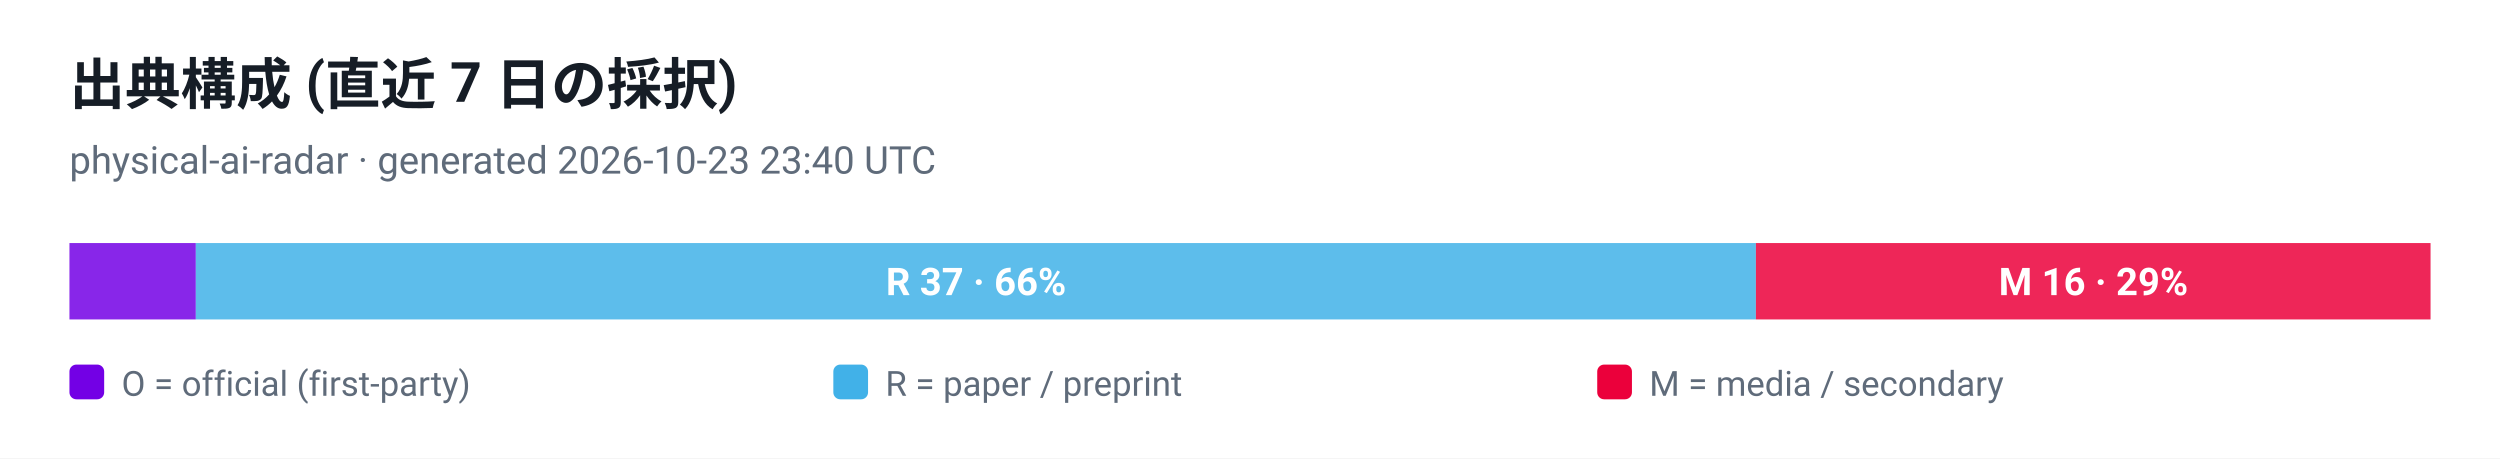
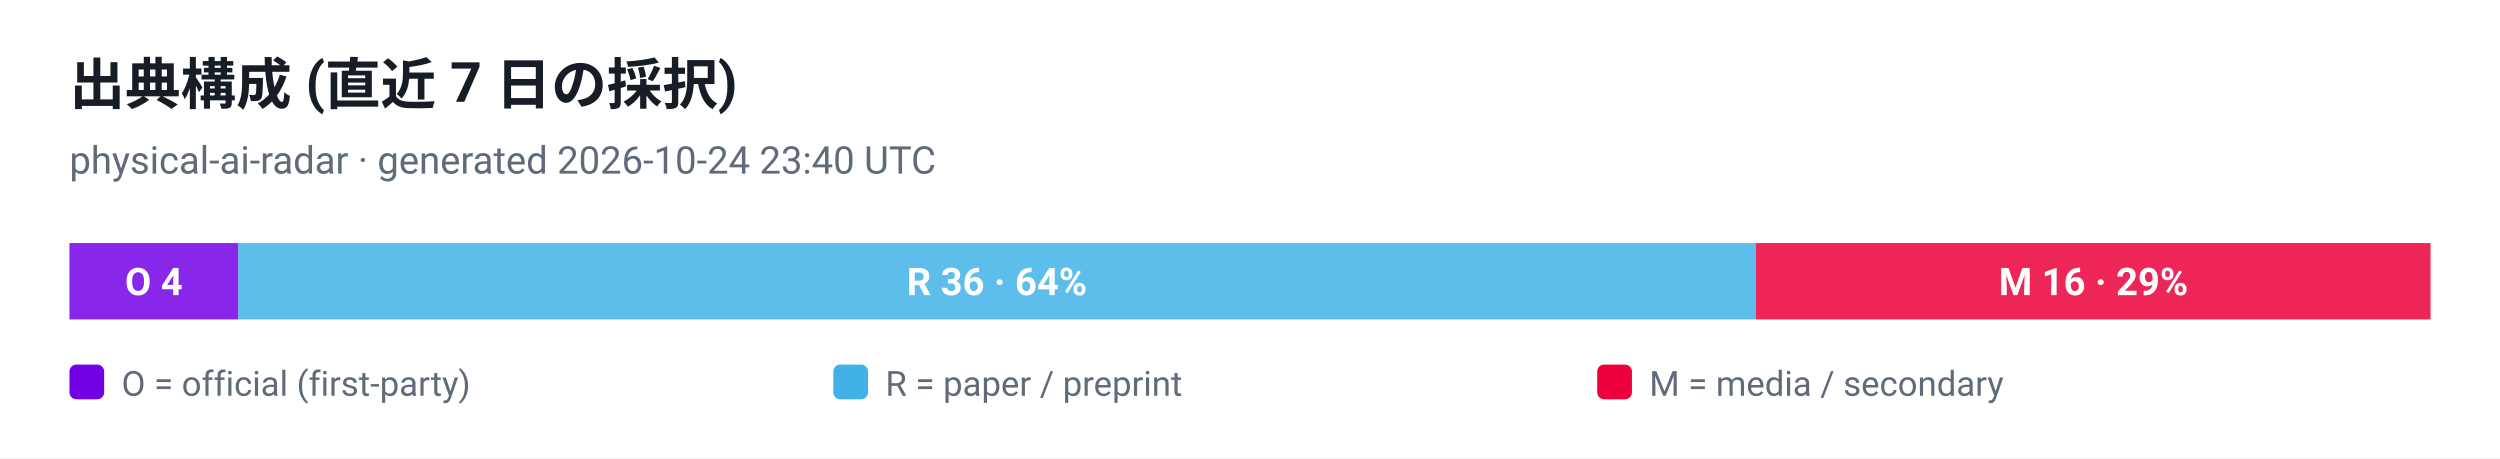
<svg xmlns="http://www.w3.org/2000/svg" viewBox="0 0 720 132" width="720" height="132" role="img" aria-label="出典構成 (直近 7 日の採択)">
  <style>
  .plate { fill: #ffffff }
  .ink { fill: #161d26 }
  .muted { fill: #5f6b7a }
  .grid { stroke: #e3e9ef }
  @media (prefers-color-scheme: dark) {
    .plate { fill: #0d1117 }
    .ink { fill: #e6edf3 }
    .muted { fill: #8b949e }
    .grid { stroke: #30363d }
  }
</style>
  <rect class="plate" width="720" height="132" />
  <text x="20" y="30" font-family="ui-sans-serif, -apple-system, 'Segoe UI', Roboto, Helvetica, Arial, sans-serif" font-size="16" font-weight="700" class="ink">出典構成 (直近 7 日の採択)</text>
-   <text x="20" y="50" font-family="ui-sans-serif, -apple-system, 'Segoe UI', Roboto, Helvetica, Arial, sans-serif" font-size="11" class="muted">physical-ai-radar · generated 2026-10-23 23:40 UTC</text>
-   <rect x="20.0" y="70" width="36.4" height="22" fill="#7300e5" fill-opacity="0.85" />
-   <rect x="56.4" y="70" width="449.3" height="22" fill="#41b1e8" fill-opacity="0.85" />
-   <text x="281.1" y="85" text-anchor="middle" font-family="ui-sans-serif, -apple-system, 'Segoe UI', Roboto, Helvetica, Arial, sans-serif" font-size="11" font-weight="700" fill="#ffffff">R 37 · 66%</text>
+   <text x="20" y="50" font-family="ui-sans-serif, -apple-system, 'Segoe UI', Roboto, Helvetica, Arial, sans-serif" font-size="11" class="muted">physical-ai-radar · generated 2026-10-24 23:40 UTC</text>
+   <rect x="20.0" y="70" width="48.6" height="22" fill="#7300e5" fill-opacity="0.85" />
+   <text x="44.3" y="85" text-anchor="middle" font-family="ui-sans-serif, -apple-system, 'Segoe UI', Roboto, Helvetica, Arial, sans-serif" font-size="11" font-weight="700" fill="#ffffff">O 4</text>
+   <rect x="68.6" y="70" width="437.1" height="22" fill="#41b1e8" fill-opacity="0.85" />
+   <text x="287.1" y="85" text-anchor="middle" font-family="ui-sans-serif, -apple-system, 'Segoe UI', Roboto, Helvetica, Arial, sans-serif" font-size="11" font-weight="700" fill="#ffffff">R 36 · 64%</text>
  <rect x="505.7" y="70" width="194.3" height="22" fill="#eb003b" fill-opacity="0.85" />
  <text x="602.9" y="85" text-anchor="middle" font-family="ui-sans-serif, -apple-system, 'Segoe UI', Roboto, Helvetica, Arial, sans-serif" font-size="11" font-weight="700" fill="#ffffff">M 16 · 29%</text>
  <rect x="20" y="105" width="10" height="10" rx="2" fill="#7300e5" />
  <text x="35" y="114" font-family="ui-sans-serif, -apple-system, 'Segoe UI', Roboto, Helvetica, Arial, sans-serif" font-size="10" fill="#5f6b7a">O = official (first-party)</text>
  <rect x="240" y="105" width="10" height="10" rx="2" fill="#41b1e8" />
  <text x="255" y="114" font-family="ui-sans-serif, -apple-system, 'Segoe UI', Roboto, Helvetica, Arial, sans-serif" font-size="10" fill="#5f6b7a">R = paper / preprint</text>
  <rect x="460" y="105" width="10" height="10" rx="2" fill="#eb003b" />
  <text x="475" y="114" font-family="ui-sans-serif, -apple-system, 'Segoe UI', Roboto, Helvetica, Arial, sans-serif" font-size="10" fill="#5f6b7a">M = media / secondary</text>
</svg>
